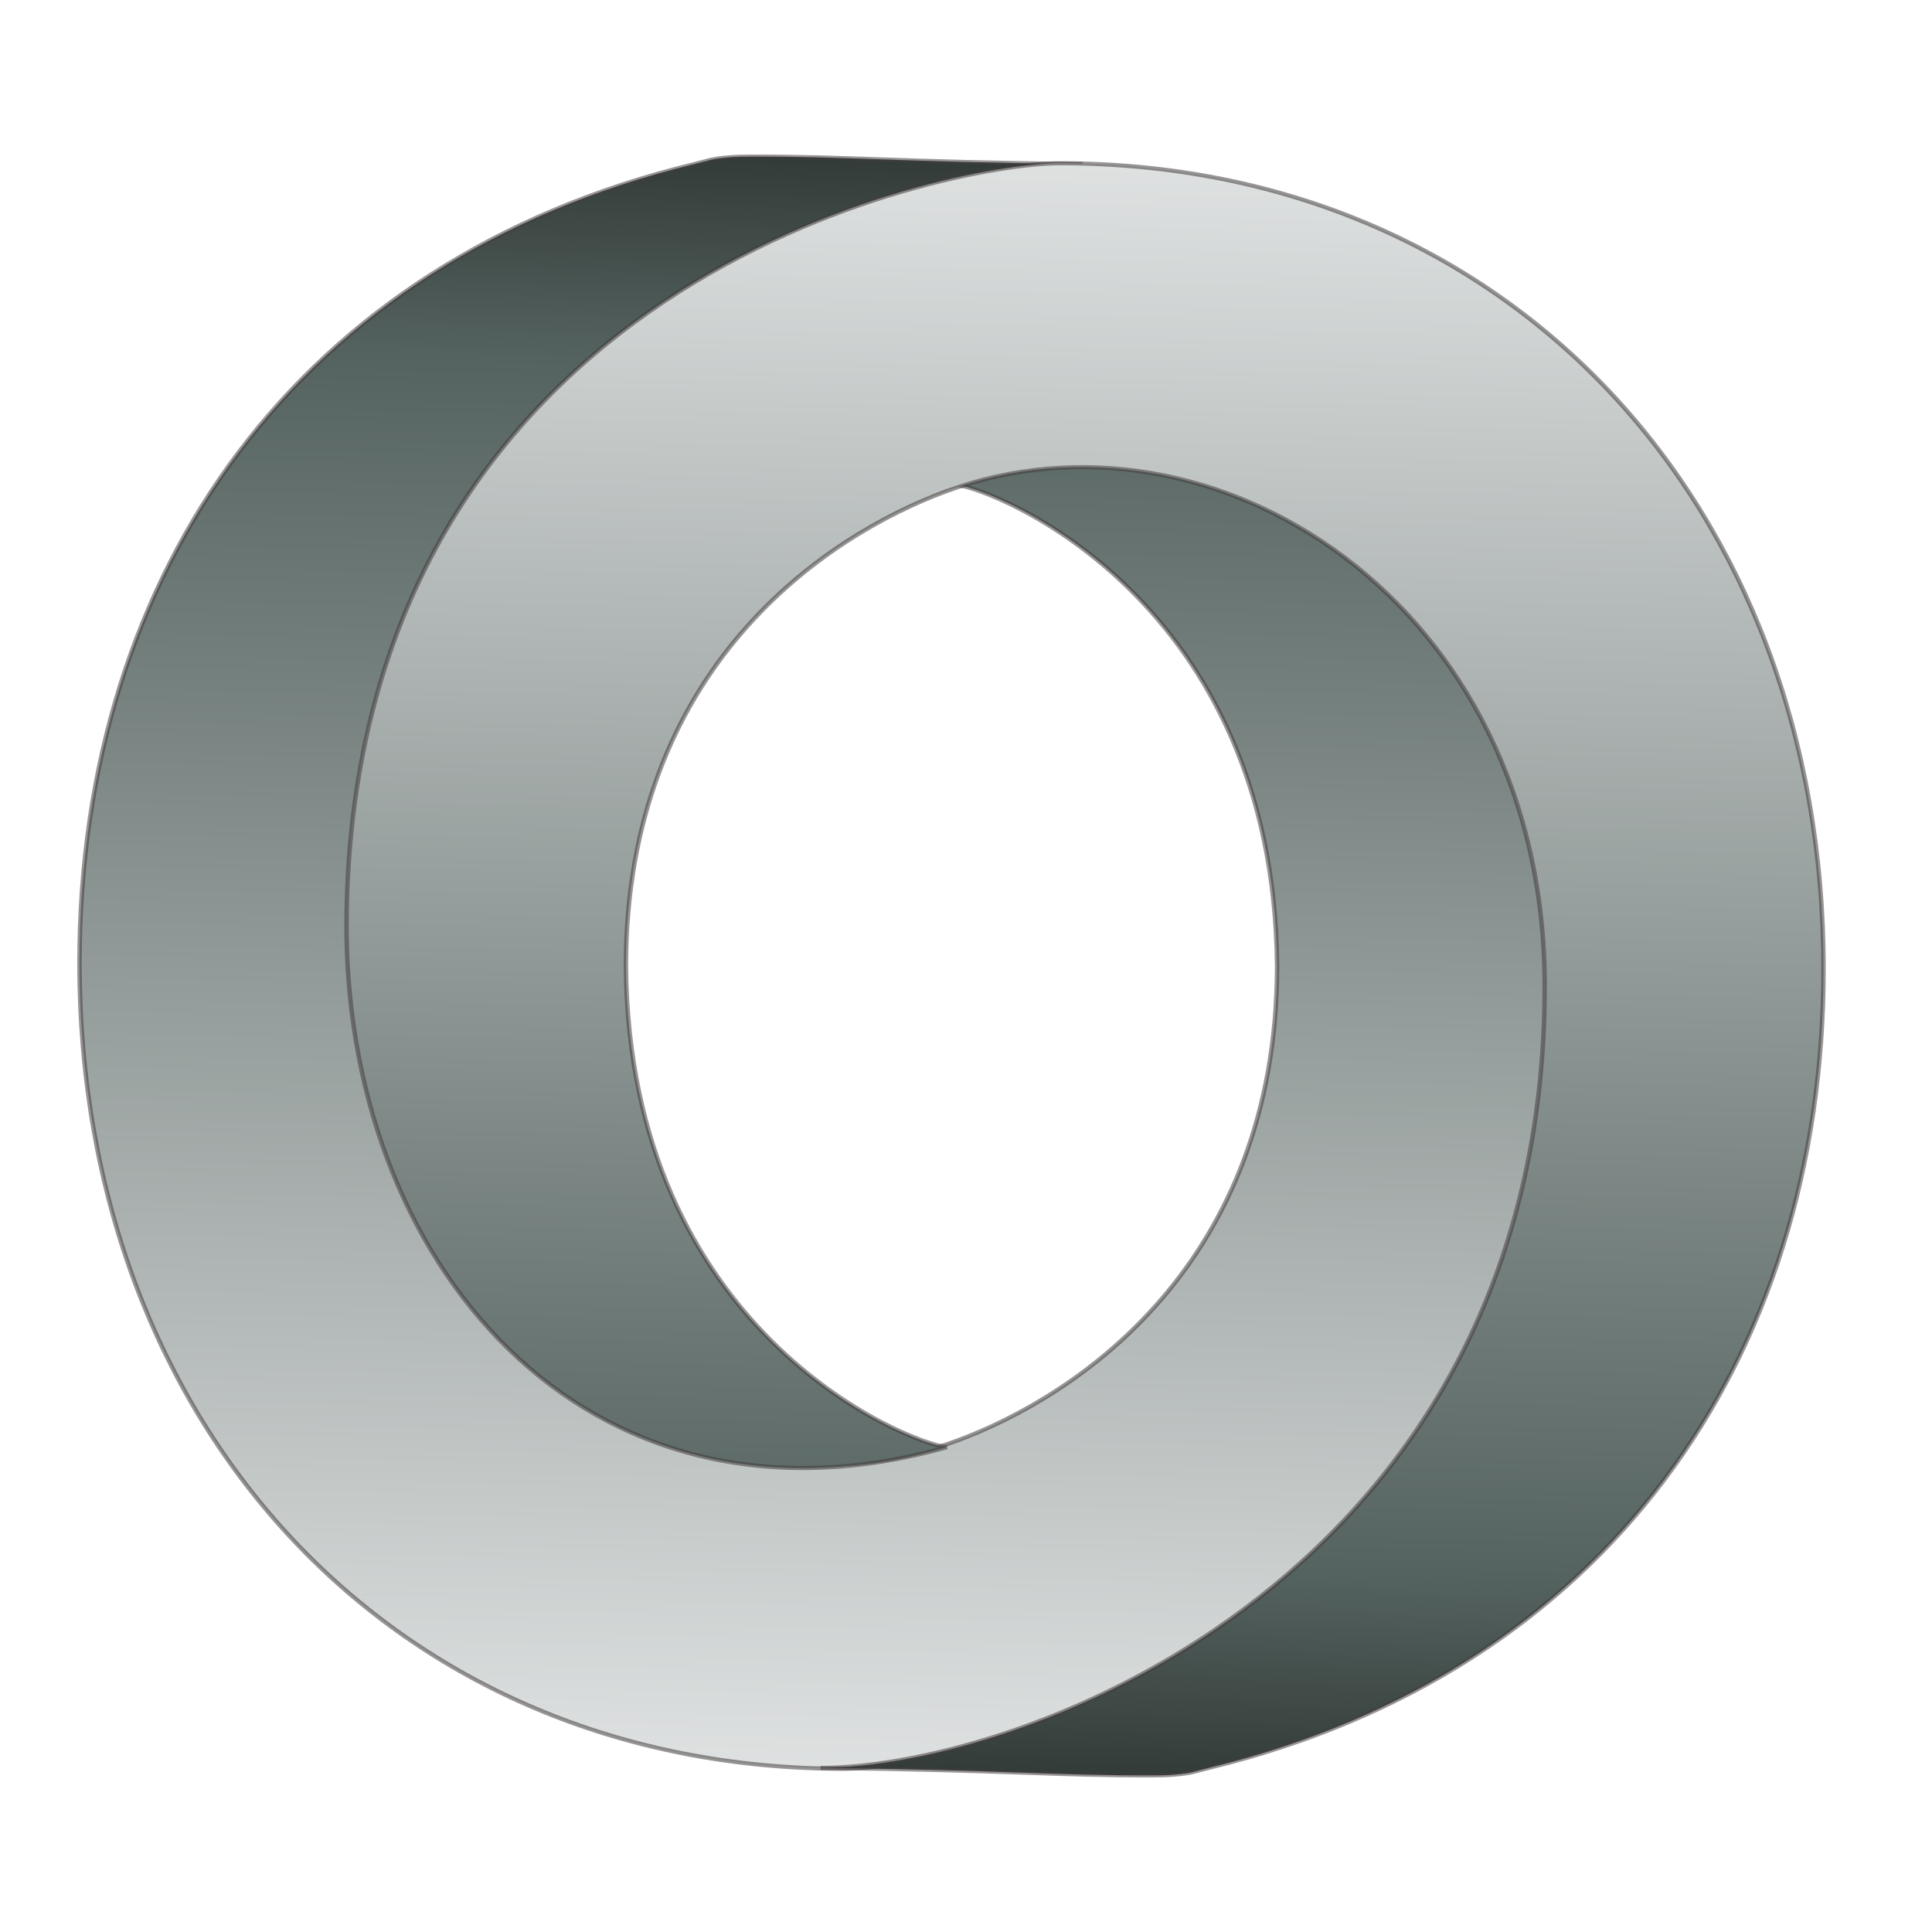
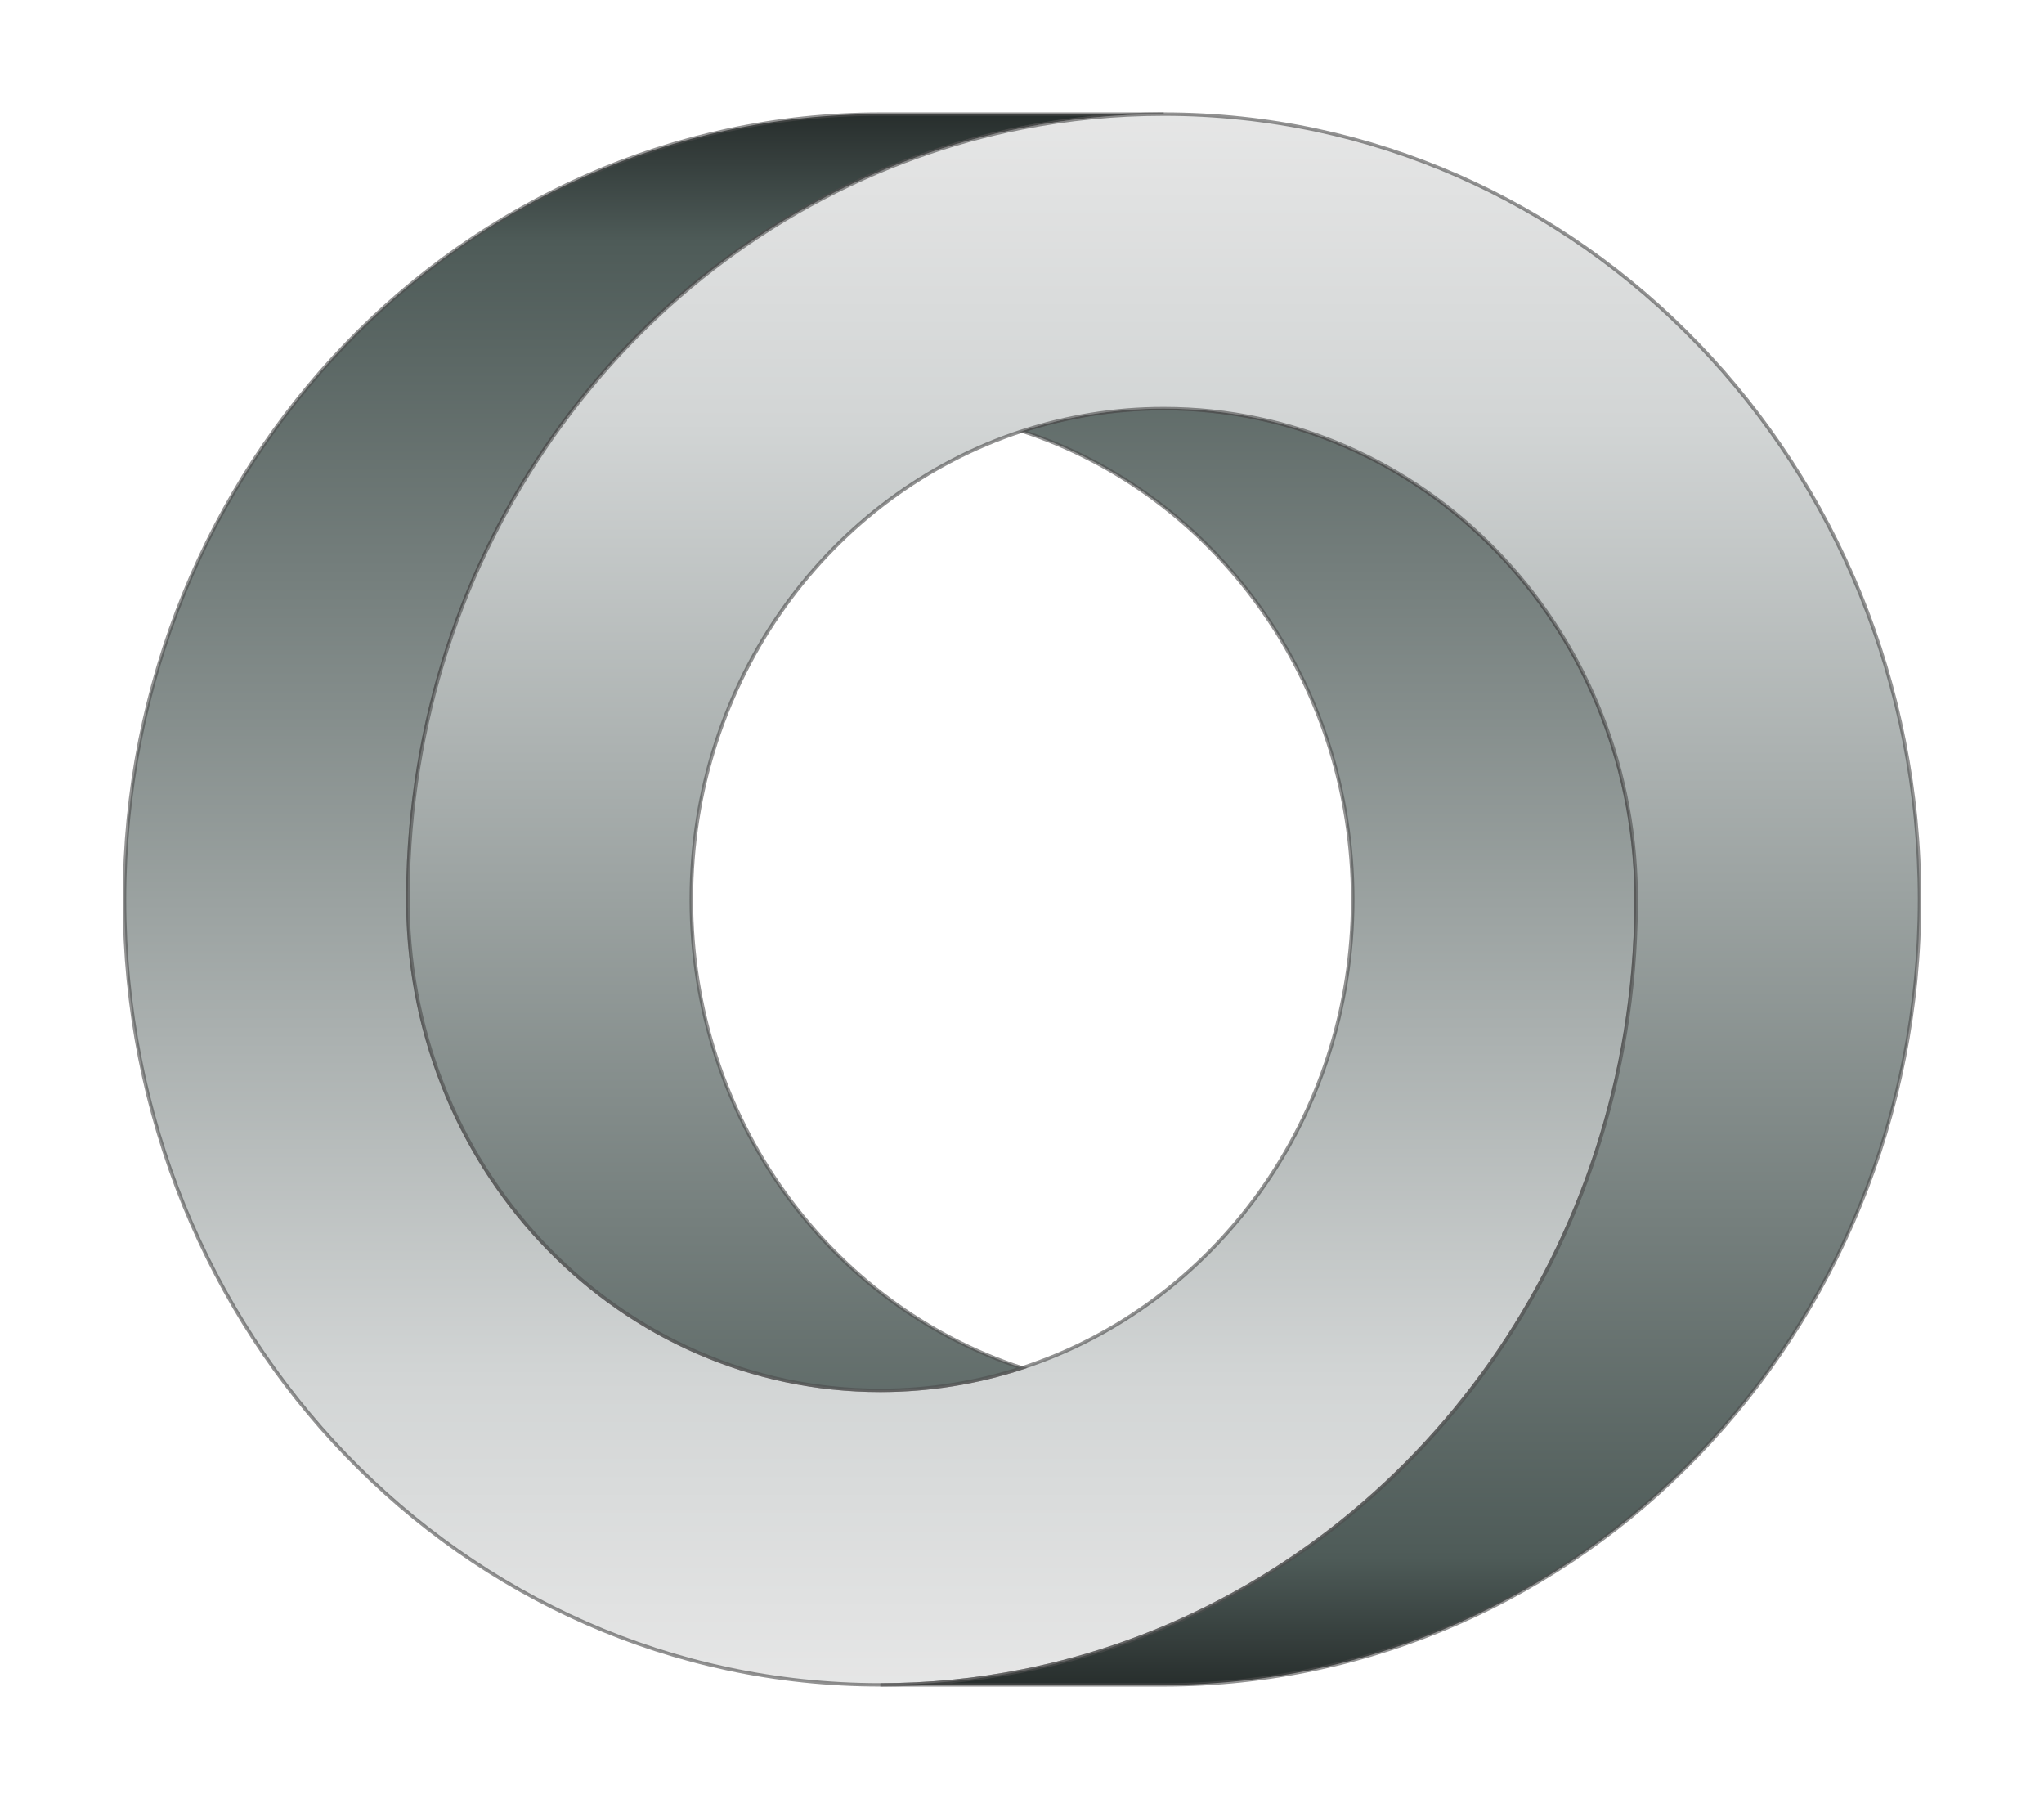
- <svg xmlns="http://www.w3.org/2000/svg" xmlns:xlink="http://www.w3.org/1999/xlink" width="50" height="50">
+ <svg xmlns="http://www.w3.org/2000/svg" xmlns:xlink="http://www.w3.org/1999/xlink" width="50" height="44" viewBox="-2 -2 54 48" version="2026.01">
  <defs>
-     <linearGradient id="A" x1="76.826" y1="211.63" x2="81.785" y2="-1.725" gradientUnits="userSpaceOnUse">
-       <stop offset="0" stop-color="#fdfdfd" />
-       <stop offset=".207" stop-color="#e6e8e8" />
-       <stop offset=".896" stop-color="#556360" />
-       <stop stop-color="#303835" offset="1" />
+     <linearGradient xlink:href="#a" id="b" x1="30" x2="30" y1="52" y2="8" gradientTransform="matrix(1.01457 0 0 .99784 3.563 -5.283)" gradientUnits="userSpaceOnUse" />
+     <linearGradient id="a" gradientUnits="userSpaceOnUse" spreadMethod="pad">
+       <stop offset="0" style="stop-color:#e8e8e8;stop-opacity:1" />
+       <stop offset=".21" style="stop-color:#d2d5d5;stop-opacity:1" />
+       <stop offset=".9" style="stop-color:#4e5b58;stop-opacity:1" />
+       <stop offset="1" style="stop-color:#1c2120;stop-opacity:1" />
    </linearGradient>
+     <linearGradient xlink:href="#a" id="c" x1="30" x2="30" y1="52" y2="8" gradientTransform="matrix(-1.01457 0 0 -.99784 64.437 54.588)" gradientUnits="userSpaceOnUse" />
  </defs>
-   <g transform="matrix(.282978 0 0 .260501 -2.336658 4.094816)" stroke-width=".406">
-     <path d="M95.705 32.442C128.883 22.316 151.03 50.89 150.603 85.23 149.818 148.273 95.728 160 85.364 160c-40.892 0-69.836-33.796-69.836-80.036 0-39.185 20.232-69.824 56.049-79.333l1.715-.481c.543-.138 1.784-.283 2.642-.298l.872-.011c8.916-.036 13.335.533 30.447.74C88.58.649 41.03 19.764 41.03 78.251c0 38.141 30.413 58.96 54.792 49.138 10.914-4.397 29.232-17.484 29.232-47.171-.287-36.194-25.564-47.292-29.349-47.776z" fill="url(#A)" id="B" fill-rule="evenodd" stroke="#423d3d" stroke-width=".406" stroke-dasharray="none" stroke-opacity=".55" />
-     <use xlink:href="#B" transform="rotate(180 95.27808 80.25)" fill="#3f3a3a" stroke="#3f3a3a" />
+   <g stroke="#4d4d4d" stroke-opacity=".61" stroke-width=".091" style="display:inline">
+     <path fill="url(#b)" d="M30.376 3.698c-10.676 0-19.33 9.382-19.33 20.955s8.654 20.954 19.33 20.954c1.239 0 2.45-.126 3.624-.368a18.983 20.578 0 0 0 2.695-.778c7.521-2.819 12.938-10.53 13.01-19.623v-.37c-.091-7.149-5.464-12.912-12.08-12.912-1.263 0-2.481.21-3.625.6 4.902 1.668 8.457 6.632 8.457 12.497 0 5.864-3.555 10.828-8.457 12.497-1.144.389-2.362.6-3.624.6-6.617 0-11.99-5.764-12.081-12.912v-.37c.072-9.094 5.489-16.805 13.01-19.624A18.983 20.578 0 0 1 34 4.066a18 18 0 0 1 3.624-.368Zm0 0" transform="matrix(1.04348 0 0 1 -10.478 -2.653)" />
+     <path fill="url(#c)" d="M34 4.066a18.983 20.578 0 0 0-2.695.778c-7.521 2.819-12.938 10.53-13.01 19.624v.37c.091 7.148 5.464 12.911 12.08 12.911 1.263 0 2.481-.21 3.625-.599-4.902-1.669-8.457-6.633-8.457-12.497 0-5.865 3.555-10.829 8.457-12.498 1.144-.389 2.362-.6 3.624-.6 6.617 0 11.99 5.764 12.081 12.913v.37c-.072 9.093-5.489 16.804-13.01 19.623A18.983 20.578 0 0 1 34 45.24a18 18 0 0 1-3.624.368h7.248c10.676 0 19.33-9.382 19.33-20.954S48.3 3.698 37.625 3.698c-1.239 0-2.45.126-3.624.368" transform="matrix(1.04348 0 0 1 -10.478 -2.653)" />
  </g>
</svg>
